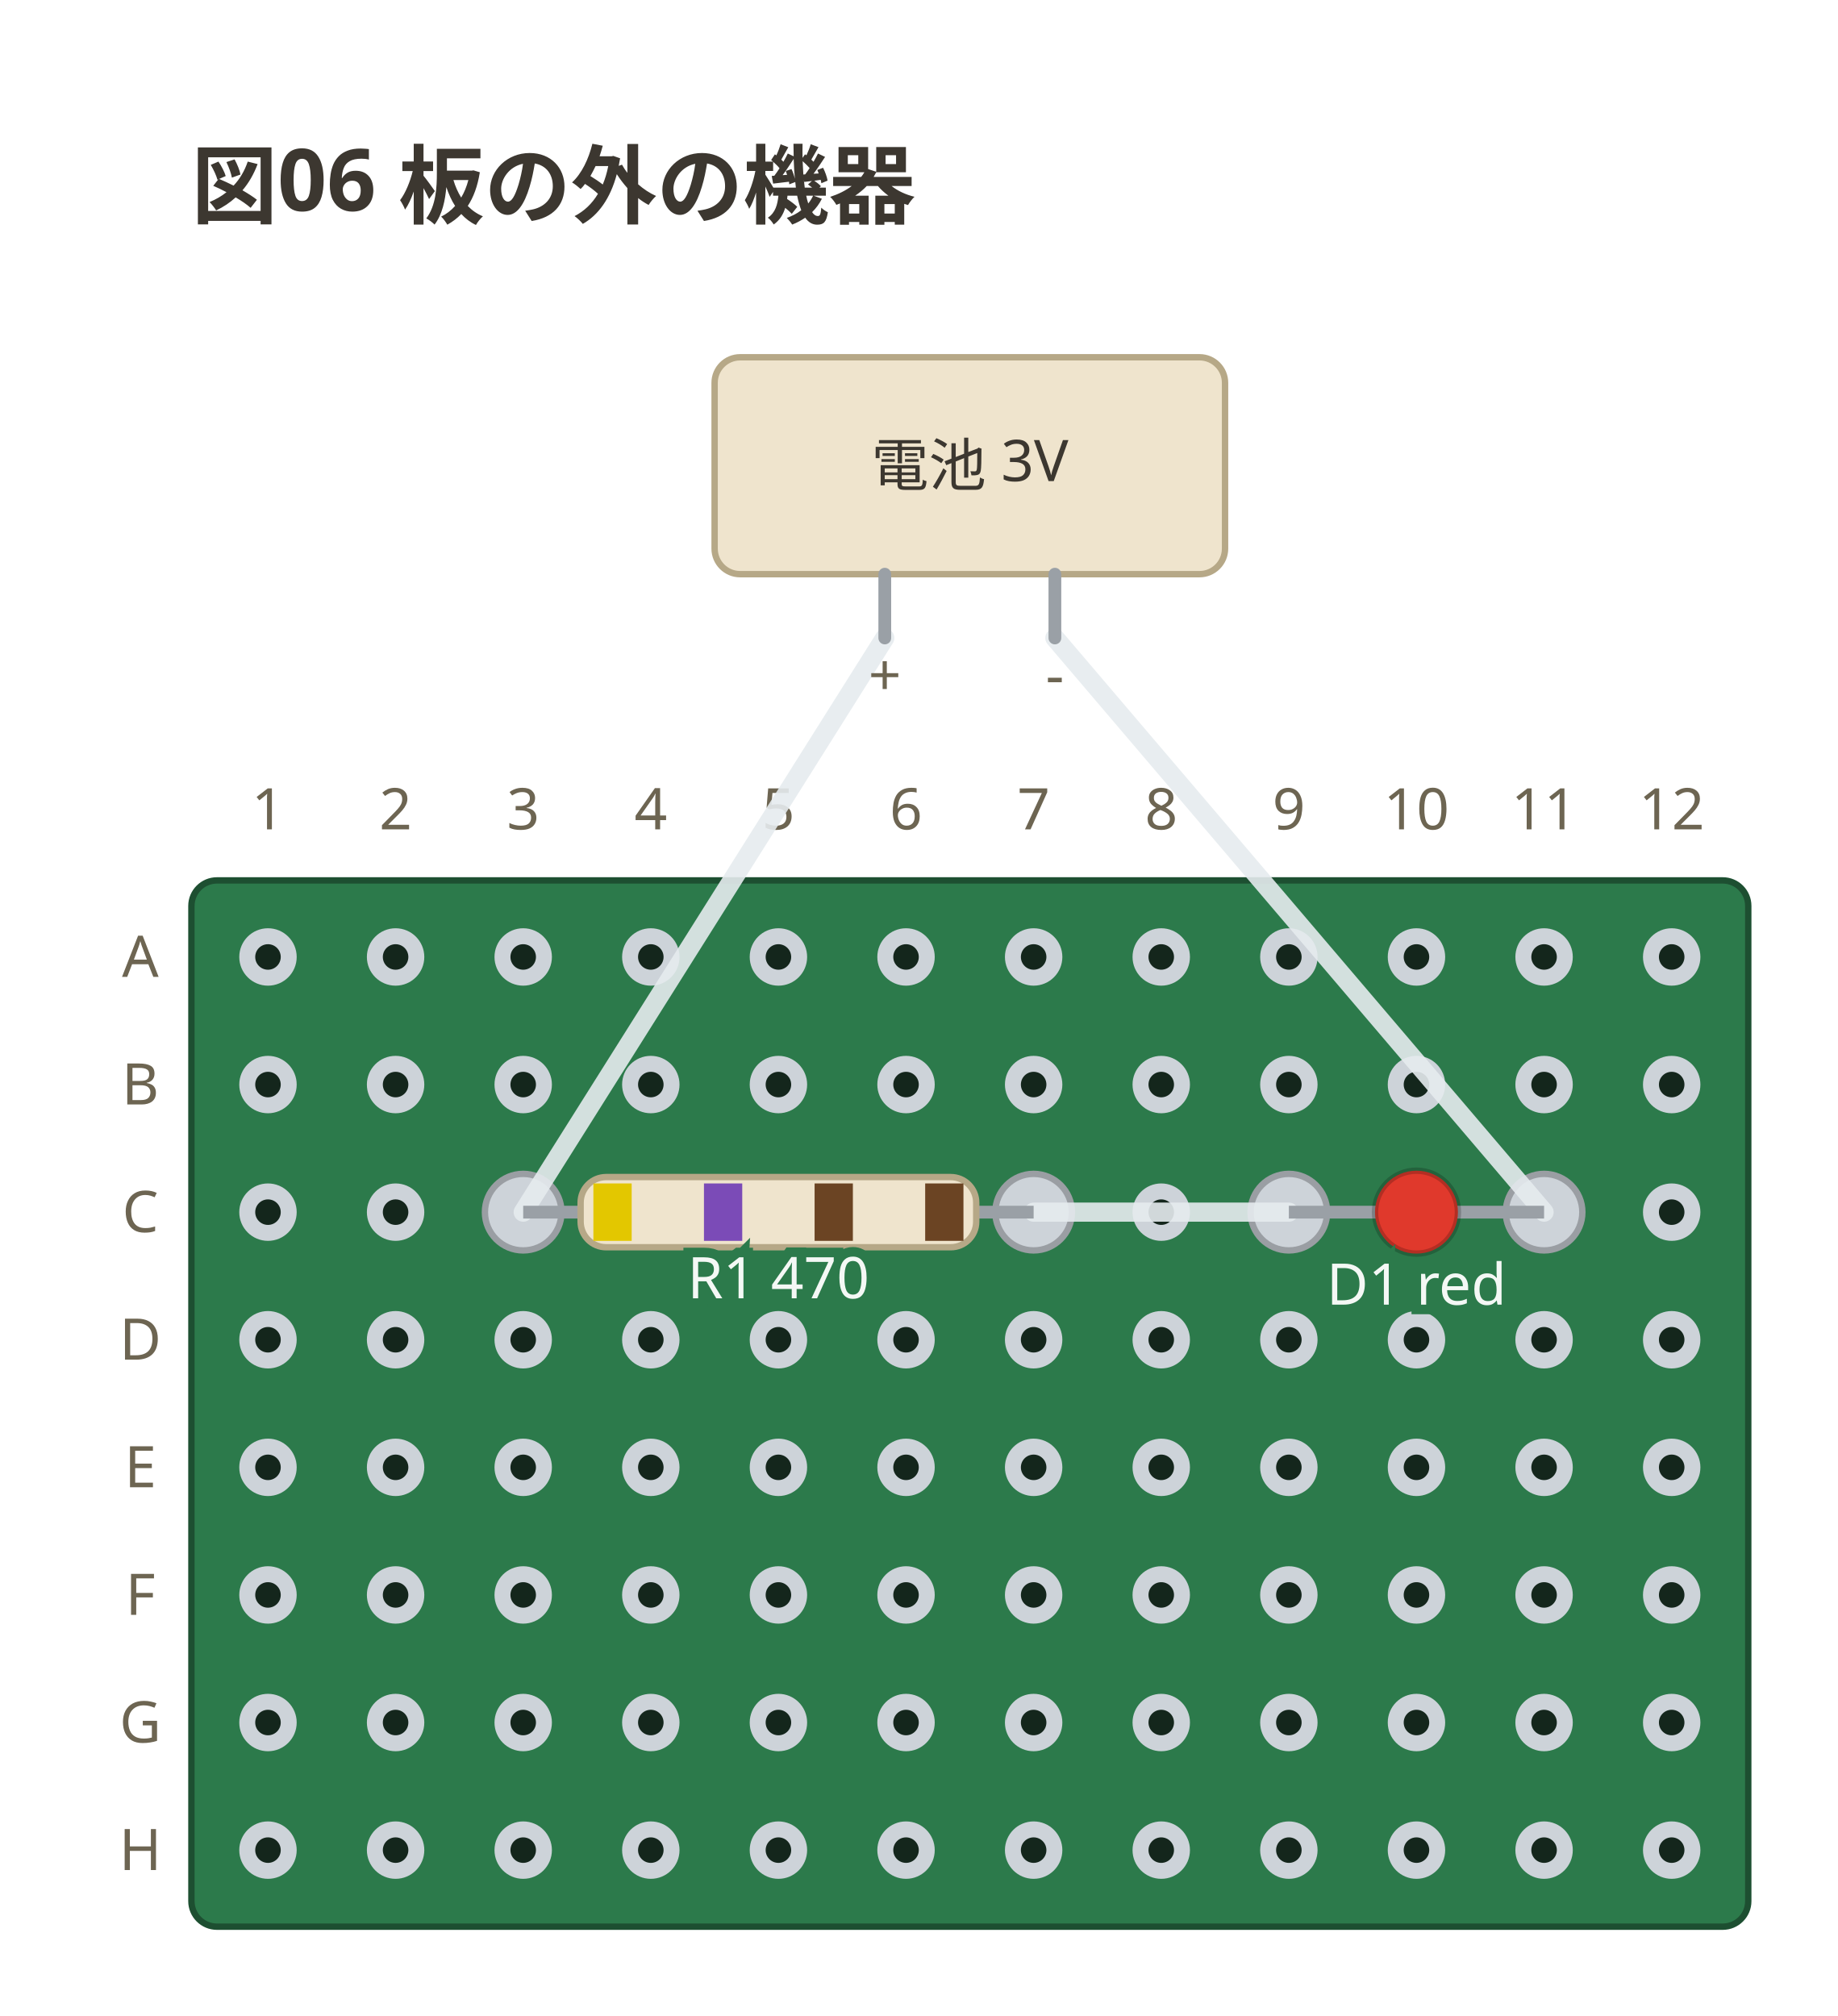
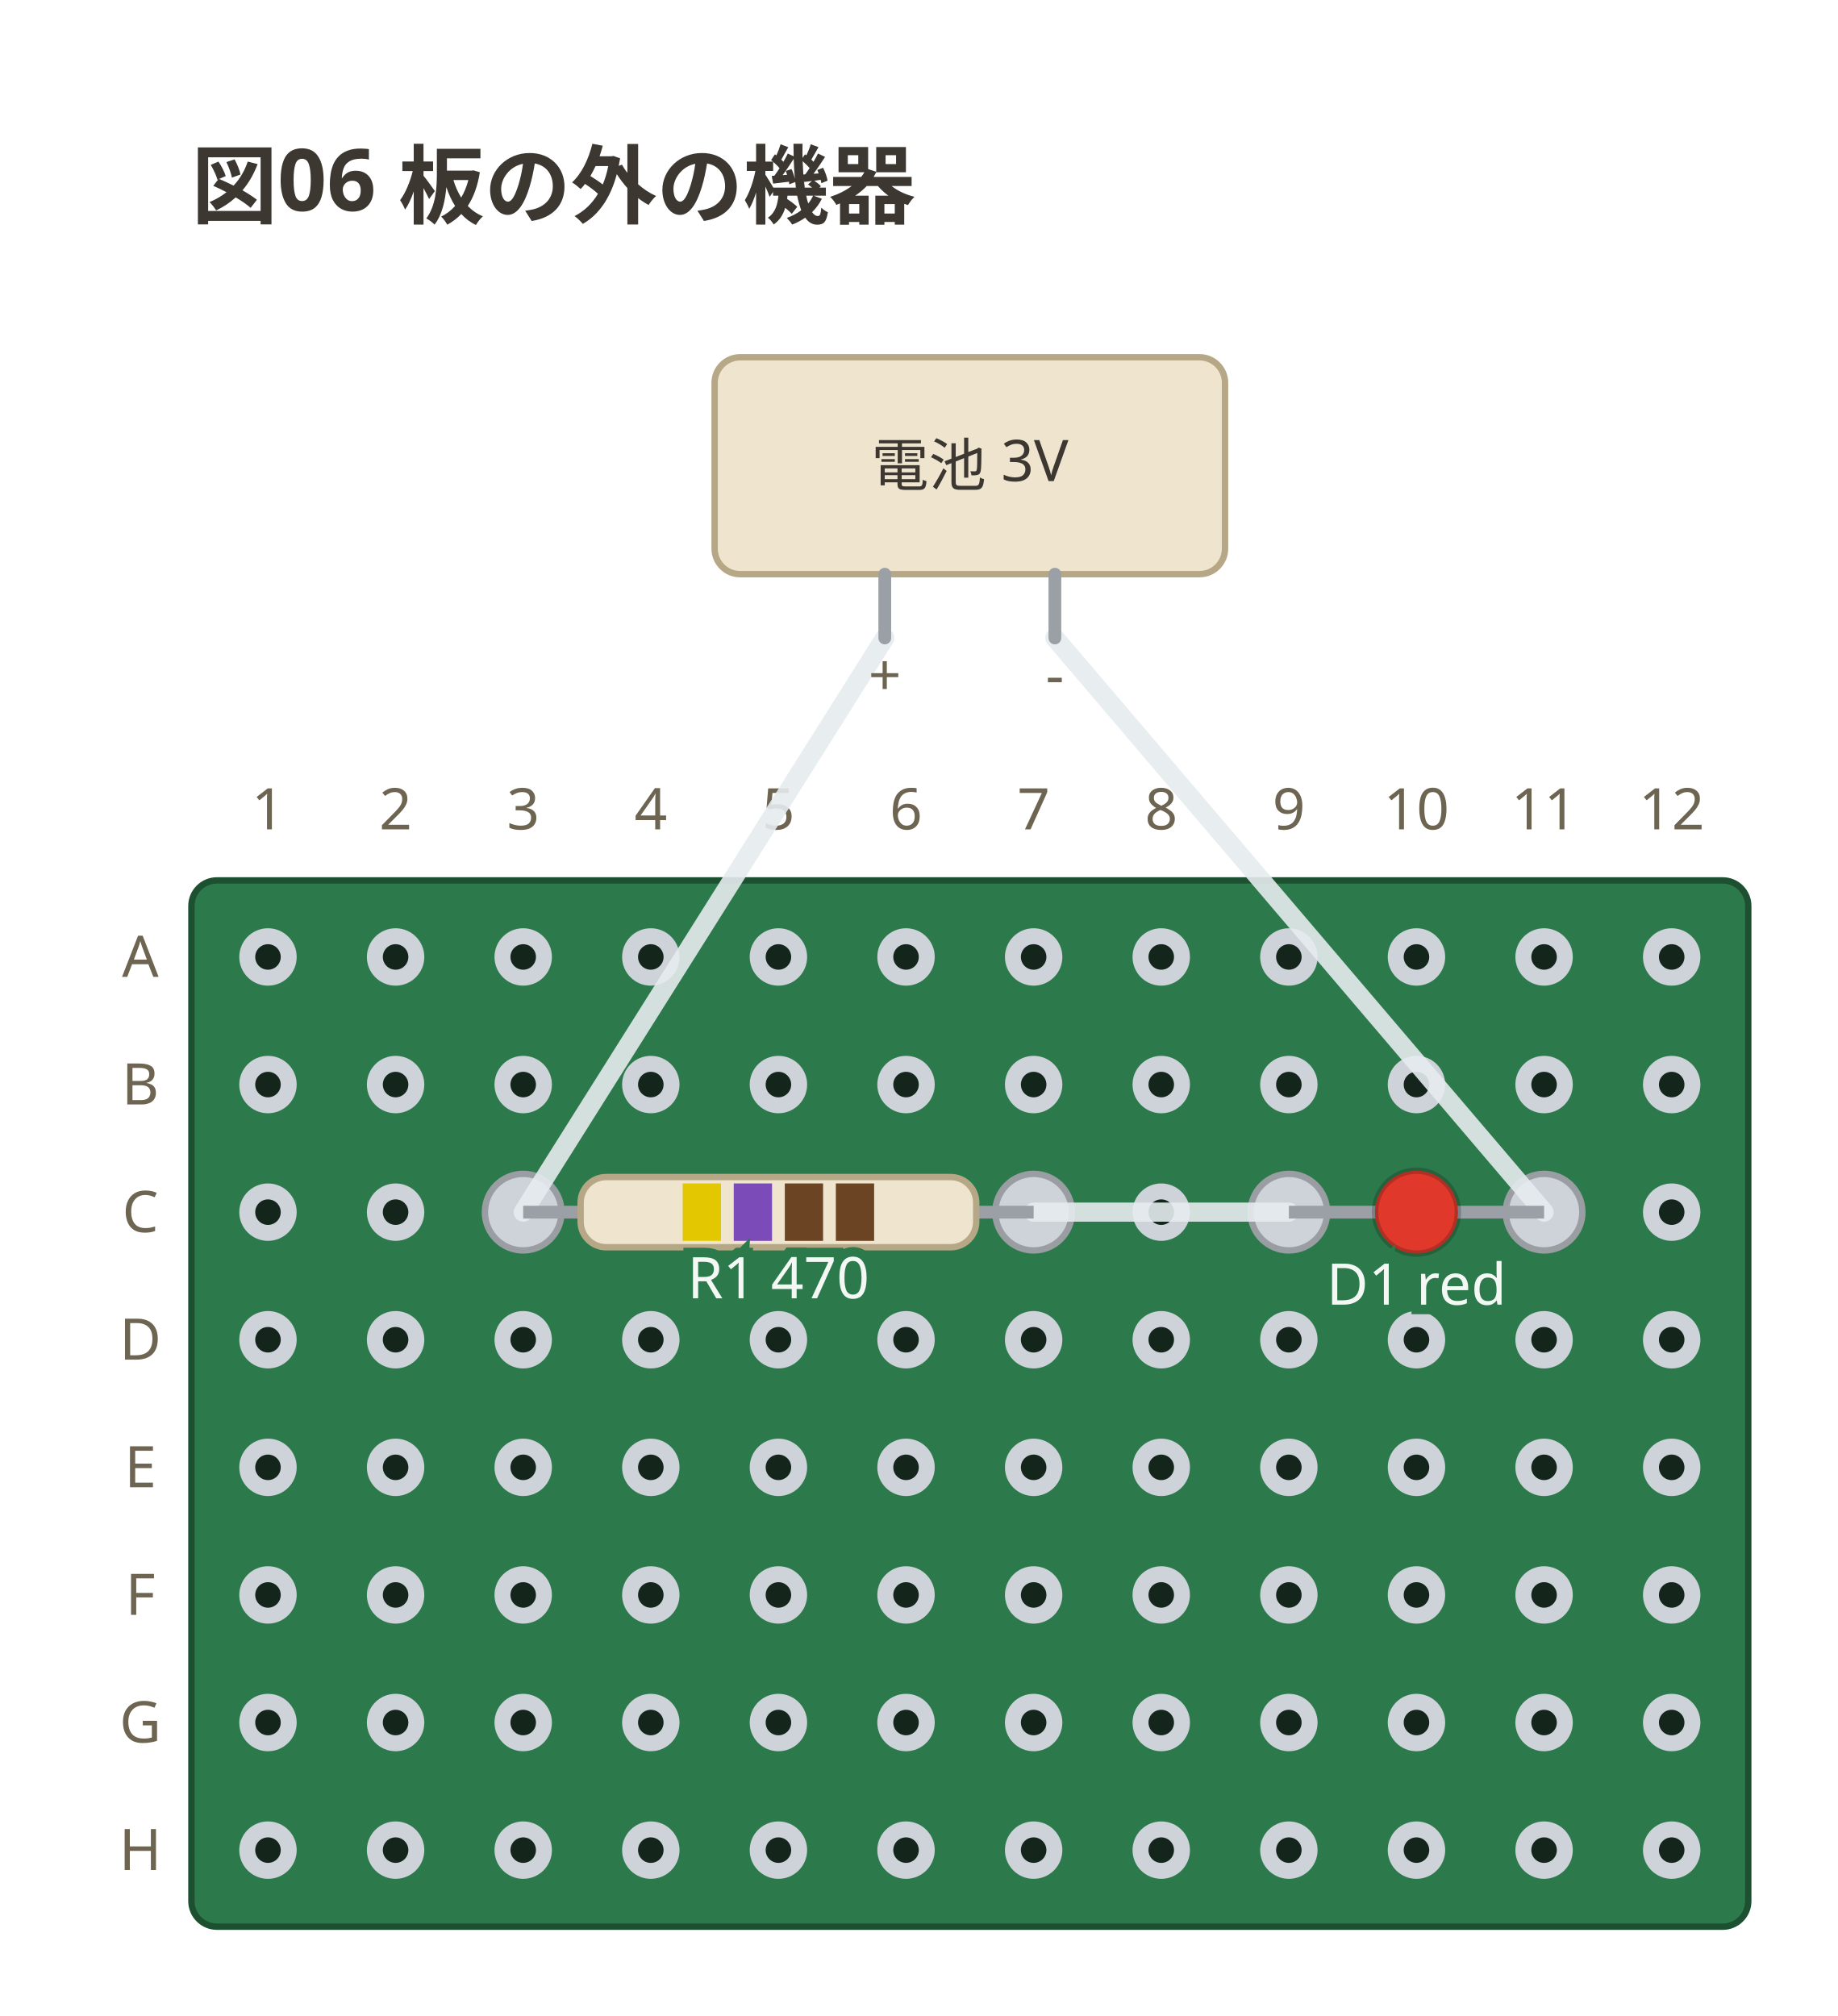
<svg xmlns="http://www.w3.org/2000/svg" viewBox="0 0 288 316" width="288" height="316" data-perfboard-fence="0.1.0" role="img">
  <text x="30" y="34" text-anchor="start" font-family="ui-sans-serif, system-ui, sans-serif" fill="#3c3730" font-size="13.5" font-weight="600">図06 板の外の機器</text>
  <rect x="30" y="138" width="244" height="164" rx="4" fill="#2c7a4b" stroke="#1d4f31" stroke-width="1" />
  <circle cx="42" cy="150" r="3.25" fill="#14261c" stroke="#cdd3d9" stroke-width="2.5" />
  <circle cx="62" cy="150" r="3.25" fill="#14261c" stroke="#cdd3d9" stroke-width="2.5" />
  <circle cx="82" cy="150" r="3.25" fill="#14261c" stroke="#cdd3d9" stroke-width="2.5" />
  <circle cx="102" cy="150" r="3.25" fill="#14261c" stroke="#cdd3d9" stroke-width="2.5" />
  <circle cx="122" cy="150" r="3.25" fill="#14261c" stroke="#cdd3d9" stroke-width="2.5" />
  <circle cx="142" cy="150" r="3.25" fill="#14261c" stroke="#cdd3d9" stroke-width="2.5" />
  <circle cx="162" cy="150" r="3.25" fill="#14261c" stroke="#cdd3d9" stroke-width="2.5" />
  <circle cx="182" cy="150" r="3.25" fill="#14261c" stroke="#cdd3d9" stroke-width="2.5" />
  <circle cx="202" cy="150" r="3.25" fill="#14261c" stroke="#cdd3d9" stroke-width="2.5" />
  <circle cx="222" cy="150" r="3.25" fill="#14261c" stroke="#cdd3d9" stroke-width="2.5" />
  <circle cx="242" cy="150" r="3.25" fill="#14261c" stroke="#cdd3d9" stroke-width="2.5" />
  <circle cx="262" cy="150" r="3.25" fill="#14261c" stroke="#cdd3d9" stroke-width="2.5" />
  <circle cx="42" cy="170" r="3.25" fill="#14261c" stroke="#cdd3d9" stroke-width="2.5" />
  <circle cx="62" cy="170" r="3.25" fill="#14261c" stroke="#cdd3d9" stroke-width="2.5" />
  <circle cx="82" cy="170" r="3.25" fill="#14261c" stroke="#cdd3d9" stroke-width="2.5" />
  <circle cx="102" cy="170" r="3.25" fill="#14261c" stroke="#cdd3d9" stroke-width="2.5" />
  <circle cx="122" cy="170" r="3.25" fill="#14261c" stroke="#cdd3d9" stroke-width="2.5" />
  <circle cx="142" cy="170" r="3.25" fill="#14261c" stroke="#cdd3d9" stroke-width="2.5" />
  <circle cx="162" cy="170" r="3.25" fill="#14261c" stroke="#cdd3d9" stroke-width="2.5" />
  <circle cx="182" cy="170" r="3.25" fill="#14261c" stroke="#cdd3d9" stroke-width="2.5" />
  <circle cx="202" cy="170" r="3.25" fill="#14261c" stroke="#cdd3d9" stroke-width="2.5" />
  <circle cx="222" cy="170" r="3.25" fill="#14261c" stroke="#cdd3d9" stroke-width="2.5" />
  <circle cx="242" cy="170" r="3.25" fill="#14261c" stroke="#cdd3d9" stroke-width="2.5" />
  <circle cx="262" cy="170" r="3.25" fill="#14261c" stroke="#cdd3d9" stroke-width="2.5" />
  <circle cx="42" cy="190" r="3.25" fill="#14261c" stroke="#cdd3d9" stroke-width="2.5" />
  <circle cx="62" cy="190" r="3.25" fill="#14261c" stroke="#cdd3d9" stroke-width="2.5" />
  <circle cx="82" cy="190" r="3.25" fill="#14261c" stroke="#cdd3d9" stroke-width="2.5" />
  <circle cx="102" cy="190" r="3.25" fill="#14261c" stroke="#cdd3d9" stroke-width="2.5" />
  <circle cx="122" cy="190" r="3.25" fill="#14261c" stroke="#cdd3d9" stroke-width="2.5" />
  <circle cx="142" cy="190" r="3.25" fill="#14261c" stroke="#cdd3d9" stroke-width="2.5" />
  <circle cx="162" cy="190" r="3.25" fill="#14261c" stroke="#cdd3d9" stroke-width="2.5" />
  <circle cx="182" cy="190" r="3.25" fill="#14261c" stroke="#cdd3d9" stroke-width="2.5" />
  <circle cx="202" cy="190" r="3.25" fill="#14261c" stroke="#cdd3d9" stroke-width="2.5" />
  <circle cx="222" cy="190" r="3.25" fill="#14261c" stroke="#cdd3d9" stroke-width="2.5" />
  <circle cx="242" cy="190" r="3.25" fill="#14261c" stroke="#cdd3d9" stroke-width="2.5" />
  <circle cx="262" cy="190" r="3.25" fill="#14261c" stroke="#cdd3d9" stroke-width="2.5" />
  <circle cx="42" cy="210" r="3.25" fill="#14261c" stroke="#cdd3d9" stroke-width="2.5" />
  <circle cx="62" cy="210" r="3.25" fill="#14261c" stroke="#cdd3d9" stroke-width="2.5" />
  <circle cx="82" cy="210" r="3.25" fill="#14261c" stroke="#cdd3d9" stroke-width="2.5" />
  <circle cx="102" cy="210" r="3.25" fill="#14261c" stroke="#cdd3d9" stroke-width="2.5" />
  <circle cx="122" cy="210" r="3.25" fill="#14261c" stroke="#cdd3d9" stroke-width="2.5" />
  <circle cx="142" cy="210" r="3.25" fill="#14261c" stroke="#cdd3d9" stroke-width="2.5" />
  <circle cx="162" cy="210" r="3.25" fill="#14261c" stroke="#cdd3d9" stroke-width="2.5" />
  <circle cx="182" cy="210" r="3.25" fill="#14261c" stroke="#cdd3d9" stroke-width="2.5" />
  <circle cx="202" cy="210" r="3.25" fill="#14261c" stroke="#cdd3d9" stroke-width="2.5" />
  <circle cx="222" cy="210" r="3.25" fill="#14261c" stroke="#cdd3d9" stroke-width="2.5" />
  <circle cx="242" cy="210" r="3.25" fill="#14261c" stroke="#cdd3d9" stroke-width="2.5" />
  <circle cx="262" cy="210" r="3.25" fill="#14261c" stroke="#cdd3d9" stroke-width="2.5" />
  <circle cx="42" cy="230" r="3.25" fill="#14261c" stroke="#cdd3d9" stroke-width="2.5" />
  <circle cx="62" cy="230" r="3.25" fill="#14261c" stroke="#cdd3d9" stroke-width="2.5" />
  <circle cx="82" cy="230" r="3.25" fill="#14261c" stroke="#cdd3d9" stroke-width="2.5" />
  <circle cx="102" cy="230" r="3.25" fill="#14261c" stroke="#cdd3d9" stroke-width="2.5" />
  <circle cx="122" cy="230" r="3.25" fill="#14261c" stroke="#cdd3d9" stroke-width="2.5" />
  <circle cx="142" cy="230" r="3.25" fill="#14261c" stroke="#cdd3d9" stroke-width="2.5" />
  <circle cx="162" cy="230" r="3.25" fill="#14261c" stroke="#cdd3d9" stroke-width="2.5" />
  <circle cx="182" cy="230" r="3.25" fill="#14261c" stroke="#cdd3d9" stroke-width="2.5" />
  <circle cx="202" cy="230" r="3.25" fill="#14261c" stroke="#cdd3d9" stroke-width="2.5" />
  <circle cx="222" cy="230" r="3.25" fill="#14261c" stroke="#cdd3d9" stroke-width="2.5" />
  <circle cx="242" cy="230" r="3.25" fill="#14261c" stroke="#cdd3d9" stroke-width="2.5" />
  <circle cx="262" cy="230" r="3.25" fill="#14261c" stroke="#cdd3d9" stroke-width="2.5" />
  <circle cx="42" cy="250" r="3.25" fill="#14261c" stroke="#cdd3d9" stroke-width="2.5" />
  <circle cx="62" cy="250" r="3.25" fill="#14261c" stroke="#cdd3d9" stroke-width="2.5" />
  <circle cx="82" cy="250" r="3.25" fill="#14261c" stroke="#cdd3d9" stroke-width="2.5" />
  <circle cx="102" cy="250" r="3.25" fill="#14261c" stroke="#cdd3d9" stroke-width="2.5" />
  <circle cx="122" cy="250" r="3.25" fill="#14261c" stroke="#cdd3d9" stroke-width="2.5" />
  <circle cx="142" cy="250" r="3.25" fill="#14261c" stroke="#cdd3d9" stroke-width="2.5" />
  <circle cx="162" cy="250" r="3.25" fill="#14261c" stroke="#cdd3d9" stroke-width="2.5" />
  <circle cx="182" cy="250" r="3.25" fill="#14261c" stroke="#cdd3d9" stroke-width="2.5" />
  <circle cx="202" cy="250" r="3.25" fill="#14261c" stroke="#cdd3d9" stroke-width="2.5" />
  <circle cx="222" cy="250" r="3.25" fill="#14261c" stroke="#cdd3d9" stroke-width="2.5" />
  <circle cx="242" cy="250" r="3.25" fill="#14261c" stroke="#cdd3d9" stroke-width="2.5" />
  <circle cx="262" cy="250" r="3.25" fill="#14261c" stroke="#cdd3d9" stroke-width="2.5" />
  <circle cx="42" cy="270" r="3.25" fill="#14261c" stroke="#cdd3d9" stroke-width="2.5" />
  <circle cx="62" cy="270" r="3.25" fill="#14261c" stroke="#cdd3d9" stroke-width="2.5" />
  <circle cx="82" cy="270" r="3.25" fill="#14261c" stroke="#cdd3d9" stroke-width="2.5" />
  <circle cx="102" cy="270" r="3.25" fill="#14261c" stroke="#cdd3d9" stroke-width="2.5" />
  <circle cx="122" cy="270" r="3.25" fill="#14261c" stroke="#cdd3d9" stroke-width="2.5" />
  <circle cx="142" cy="270" r="3.25" fill="#14261c" stroke="#cdd3d9" stroke-width="2.5" />
  <circle cx="162" cy="270" r="3.25" fill="#14261c" stroke="#cdd3d9" stroke-width="2.5" />
  <circle cx="182" cy="270" r="3.25" fill="#14261c" stroke="#cdd3d9" stroke-width="2.5" />
  <circle cx="202" cy="270" r="3.25" fill="#14261c" stroke="#cdd3d9" stroke-width="2.5" />
  <circle cx="222" cy="270" r="3.25" fill="#14261c" stroke="#cdd3d9" stroke-width="2.5" />
  <circle cx="242" cy="270" r="3.25" fill="#14261c" stroke="#cdd3d9" stroke-width="2.5" />
  <circle cx="262" cy="270" r="3.25" fill="#14261c" stroke="#cdd3d9" stroke-width="2.5" />
  <circle cx="42" cy="290" r="3.25" fill="#14261c" stroke="#cdd3d9" stroke-width="2.5" />
  <circle cx="62" cy="290" r="3.25" fill="#14261c" stroke="#cdd3d9" stroke-width="2.5" />
  <circle cx="82" cy="290" r="3.25" fill="#14261c" stroke="#cdd3d9" stroke-width="2.5" />
  <circle cx="102" cy="290" r="3.25" fill="#14261c" stroke="#cdd3d9" stroke-width="2.5" />
  <circle cx="122" cy="290" r="3.25" fill="#14261c" stroke="#cdd3d9" stroke-width="2.5" />
  <circle cx="142" cy="290" r="3.25" fill="#14261c" stroke="#cdd3d9" stroke-width="2.5" />
  <circle cx="162" cy="290" r="3.25" fill="#14261c" stroke="#cdd3d9" stroke-width="2.5" />
  <circle cx="182" cy="290" r="3.25" fill="#14261c" stroke="#cdd3d9" stroke-width="2.5" />
  <circle cx="202" cy="290" r="3.25" fill="#14261c" stroke="#cdd3d9" stroke-width="2.5" />
  <circle cx="222" cy="290" r="3.25" fill="#14261c" stroke="#cdd3d9" stroke-width="2.5" />
  <circle cx="242" cy="290" r="3.25" fill="#14261c" stroke="#cdd3d9" stroke-width="2.5" />
  <circle cx="262" cy="290" r="3.25" fill="#14261c" stroke="#cdd3d9" stroke-width="2.5" />
  <text x="22" y="150" text-anchor="middle" font-family="ui-sans-serif, system-ui, sans-serif" fill="#6d6552" font-size="9" dominant-baseline="middle">A</text>
  <text x="22" y="170" text-anchor="middle" font-family="ui-sans-serif, system-ui, sans-serif" fill="#6d6552" font-size="9" dominant-baseline="middle">B</text>
  <text x="22" y="190" text-anchor="middle" font-family="ui-sans-serif, system-ui, sans-serif" fill="#6d6552" font-size="9" dominant-baseline="middle">C</text>
  <text x="22" y="210" text-anchor="middle" font-family="ui-sans-serif, system-ui, sans-serif" fill="#6d6552" font-size="9" dominant-baseline="middle">D</text>
  <text x="22" y="230" text-anchor="middle" font-family="ui-sans-serif, system-ui, sans-serif" fill="#6d6552" font-size="9" dominant-baseline="middle">E</text>
  <text x="22" y="250" text-anchor="middle" font-family="ui-sans-serif, system-ui, sans-serif" fill="#6d6552" font-size="9" dominant-baseline="middle">F</text>
  <text x="22" y="270" text-anchor="middle" font-family="ui-sans-serif, system-ui, sans-serif" fill="#6d6552" font-size="9" dominant-baseline="middle">G</text>
  <text x="22" y="290" text-anchor="middle" font-family="ui-sans-serif, system-ui, sans-serif" fill="#6d6552" font-size="9" dominant-baseline="middle">H</text>
  <text x="42" y="130" text-anchor="middle" font-family="ui-sans-serif, system-ui, sans-serif" fill="#6d6552" font-size="9">1</text>
  <text x="62" y="130" text-anchor="middle" font-family="ui-sans-serif, system-ui, sans-serif" fill="#6d6552" font-size="9">2</text>
  <text x="82" y="130" text-anchor="middle" font-family="ui-sans-serif, system-ui, sans-serif" fill="#6d6552" font-size="9">3</text>
  <text x="102" y="130" text-anchor="middle" font-family="ui-sans-serif, system-ui, sans-serif" fill="#6d6552" font-size="9">4</text>
  <text x="122" y="130" text-anchor="middle" font-family="ui-sans-serif, system-ui, sans-serif" fill="#6d6552" font-size="9">5</text>
  <text x="142" y="130" text-anchor="middle" font-family="ui-sans-serif, system-ui, sans-serif" fill="#6d6552" font-size="9">6</text>
  <text x="162" y="130" text-anchor="middle" font-family="ui-sans-serif, system-ui, sans-serif" fill="#6d6552" font-size="9">7</text>
  <text x="182" y="130" text-anchor="middle" font-family="ui-sans-serif, system-ui, sans-serif" fill="#6d6552" font-size="9">8</text>
  <text x="202" y="130" text-anchor="middle" font-family="ui-sans-serif, system-ui, sans-serif" fill="#6d6552" font-size="9">9</text>
  <text x="222" y="130" text-anchor="middle" font-family="ui-sans-serif, system-ui, sans-serif" fill="#6d6552" font-size="9">10</text>
  <text x="242" y="130" text-anchor="middle" font-family="ui-sans-serif, system-ui, sans-serif" fill="#6d6552" font-size="9">11</text>
  <text x="262" y="130" text-anchor="middle" font-family="ui-sans-serif, system-ui, sans-serif" fill="#6d6552" font-size="9">12</text>
  <circle cx="82" cy="190" r="6" fill="#cdd3d9" stroke="#9a9ea3" stroke-width="1" />
  <circle cx="162" cy="190" r="6" fill="#cdd3d9" stroke="#9a9ea3" stroke-width="1" />
  <circle cx="202" cy="190" r="6" fill="#cdd3d9" stroke="#9a9ea3" stroke-width="1" />
  <circle cx="242" cy="190" r="6" fill="#cdd3d9" stroke="#9a9ea3" stroke-width="1" />
  <line x1="162" y1="190" x2="202" y2="190" stroke="#e6ebef" stroke-width="3" stroke-linecap="round" stroke-opacity="0.9" />
  <line x1="138.67" y1="100" x2="82" y2="190" stroke="#e6ebef" stroke-width="3" stroke-linecap="round" stroke-opacity="0.9" />
  <line x1="165.33" y1="100" x2="242" y2="190" stroke="#e6ebef" stroke-width="3" stroke-linecap="round" stroke-opacity="0.9" />
  <rect x="112" y="56" width="80" height="34" rx="4" fill="#efe4cd" stroke="#b6a887" stroke-width="1" />
  <line x1="138.67" y1="90" x2="138.67" y2="100" stroke="#9aa0a6" stroke-width="2" stroke-linecap="round" />
  <text x="138.67" y="109" text-anchor="middle" font-family="ui-sans-serif, system-ui, sans-serif" fill="#6d6552" font-size="9">+</text>
  <line x1="165.33" y1="90" x2="165.33" y2="100" stroke="#9aa0a6" stroke-width="2" stroke-linecap="round" />
  <text x="165.33" y="109" text-anchor="middle" font-family="ui-sans-serif, system-ui, sans-serif" fill="#6d6552" font-size="9">-</text>
  <text x="152" y="73" text-anchor="middle" font-family="ui-sans-serif, system-ui, sans-serif" fill="#3c3730" font-size="9" dominant-baseline="middle">電池 3V</text>
  <line x1="82" y1="190" x2="162" y2="190" stroke="#9aa0a6" stroke-width="2" />
  <g transform="translate(122 190) rotate(0)">
    <rect x="-31" y="-5.5" width="62" height="11" rx="4" fill="#efe4cd" stroke="#b6a887" stroke-width="1" />
-     <rect x="-29" y="-4.5" width="6" height="9" fill="#e3c700" />
-     <rect x="-11.67" y="-4.5" width="6" height="9" fill="#7b4bb7" />
-     <rect x="5.67" y="-4.5" width="6" height="9" fill="#6b4423" />
-     <rect x="23" y="-4.5" width="6" height="9" fill="#6b4423" />
+     <rect x="-15" y="-4.5" width="6" height="9" fill="#e3c700" />
+     <rect x="-7" y="-4.5" width="6" height="9" fill="#7b4bb7" />
+     <rect x="1" y="-4.5" width="6" height="9" fill="#6b4423" />
+     <rect x="9" y="-4.5" width="6" height="9" fill="#6b4423" />
  </g>
  <text x="122" y="203.5" text-anchor="middle" font-family="ui-sans-serif, system-ui, sans-serif" stroke="#2c7a4b" stroke-width="3" paint-order="stroke" fill="#f4f8f5" font-size="9">R1 470</text>
  <line x1="202" y1="190" x2="242" y2="190" stroke="#9aa0a6" stroke-width="2" />
  <g transform="translate(222 190) rotate(0)">
    <circle cx="0" cy="0" r="6.5" fill="#e0392c" stroke="#00000033" stroke-width="1" />
  </g>
  <text x="222" y="204.5" text-anchor="middle" font-family="ui-sans-serif, system-ui, sans-serif" stroke="#2c7a4b" stroke-width="3" paint-order="stroke" fill="#f4f8f5" font-size="9">D1 red</text>
</svg>
